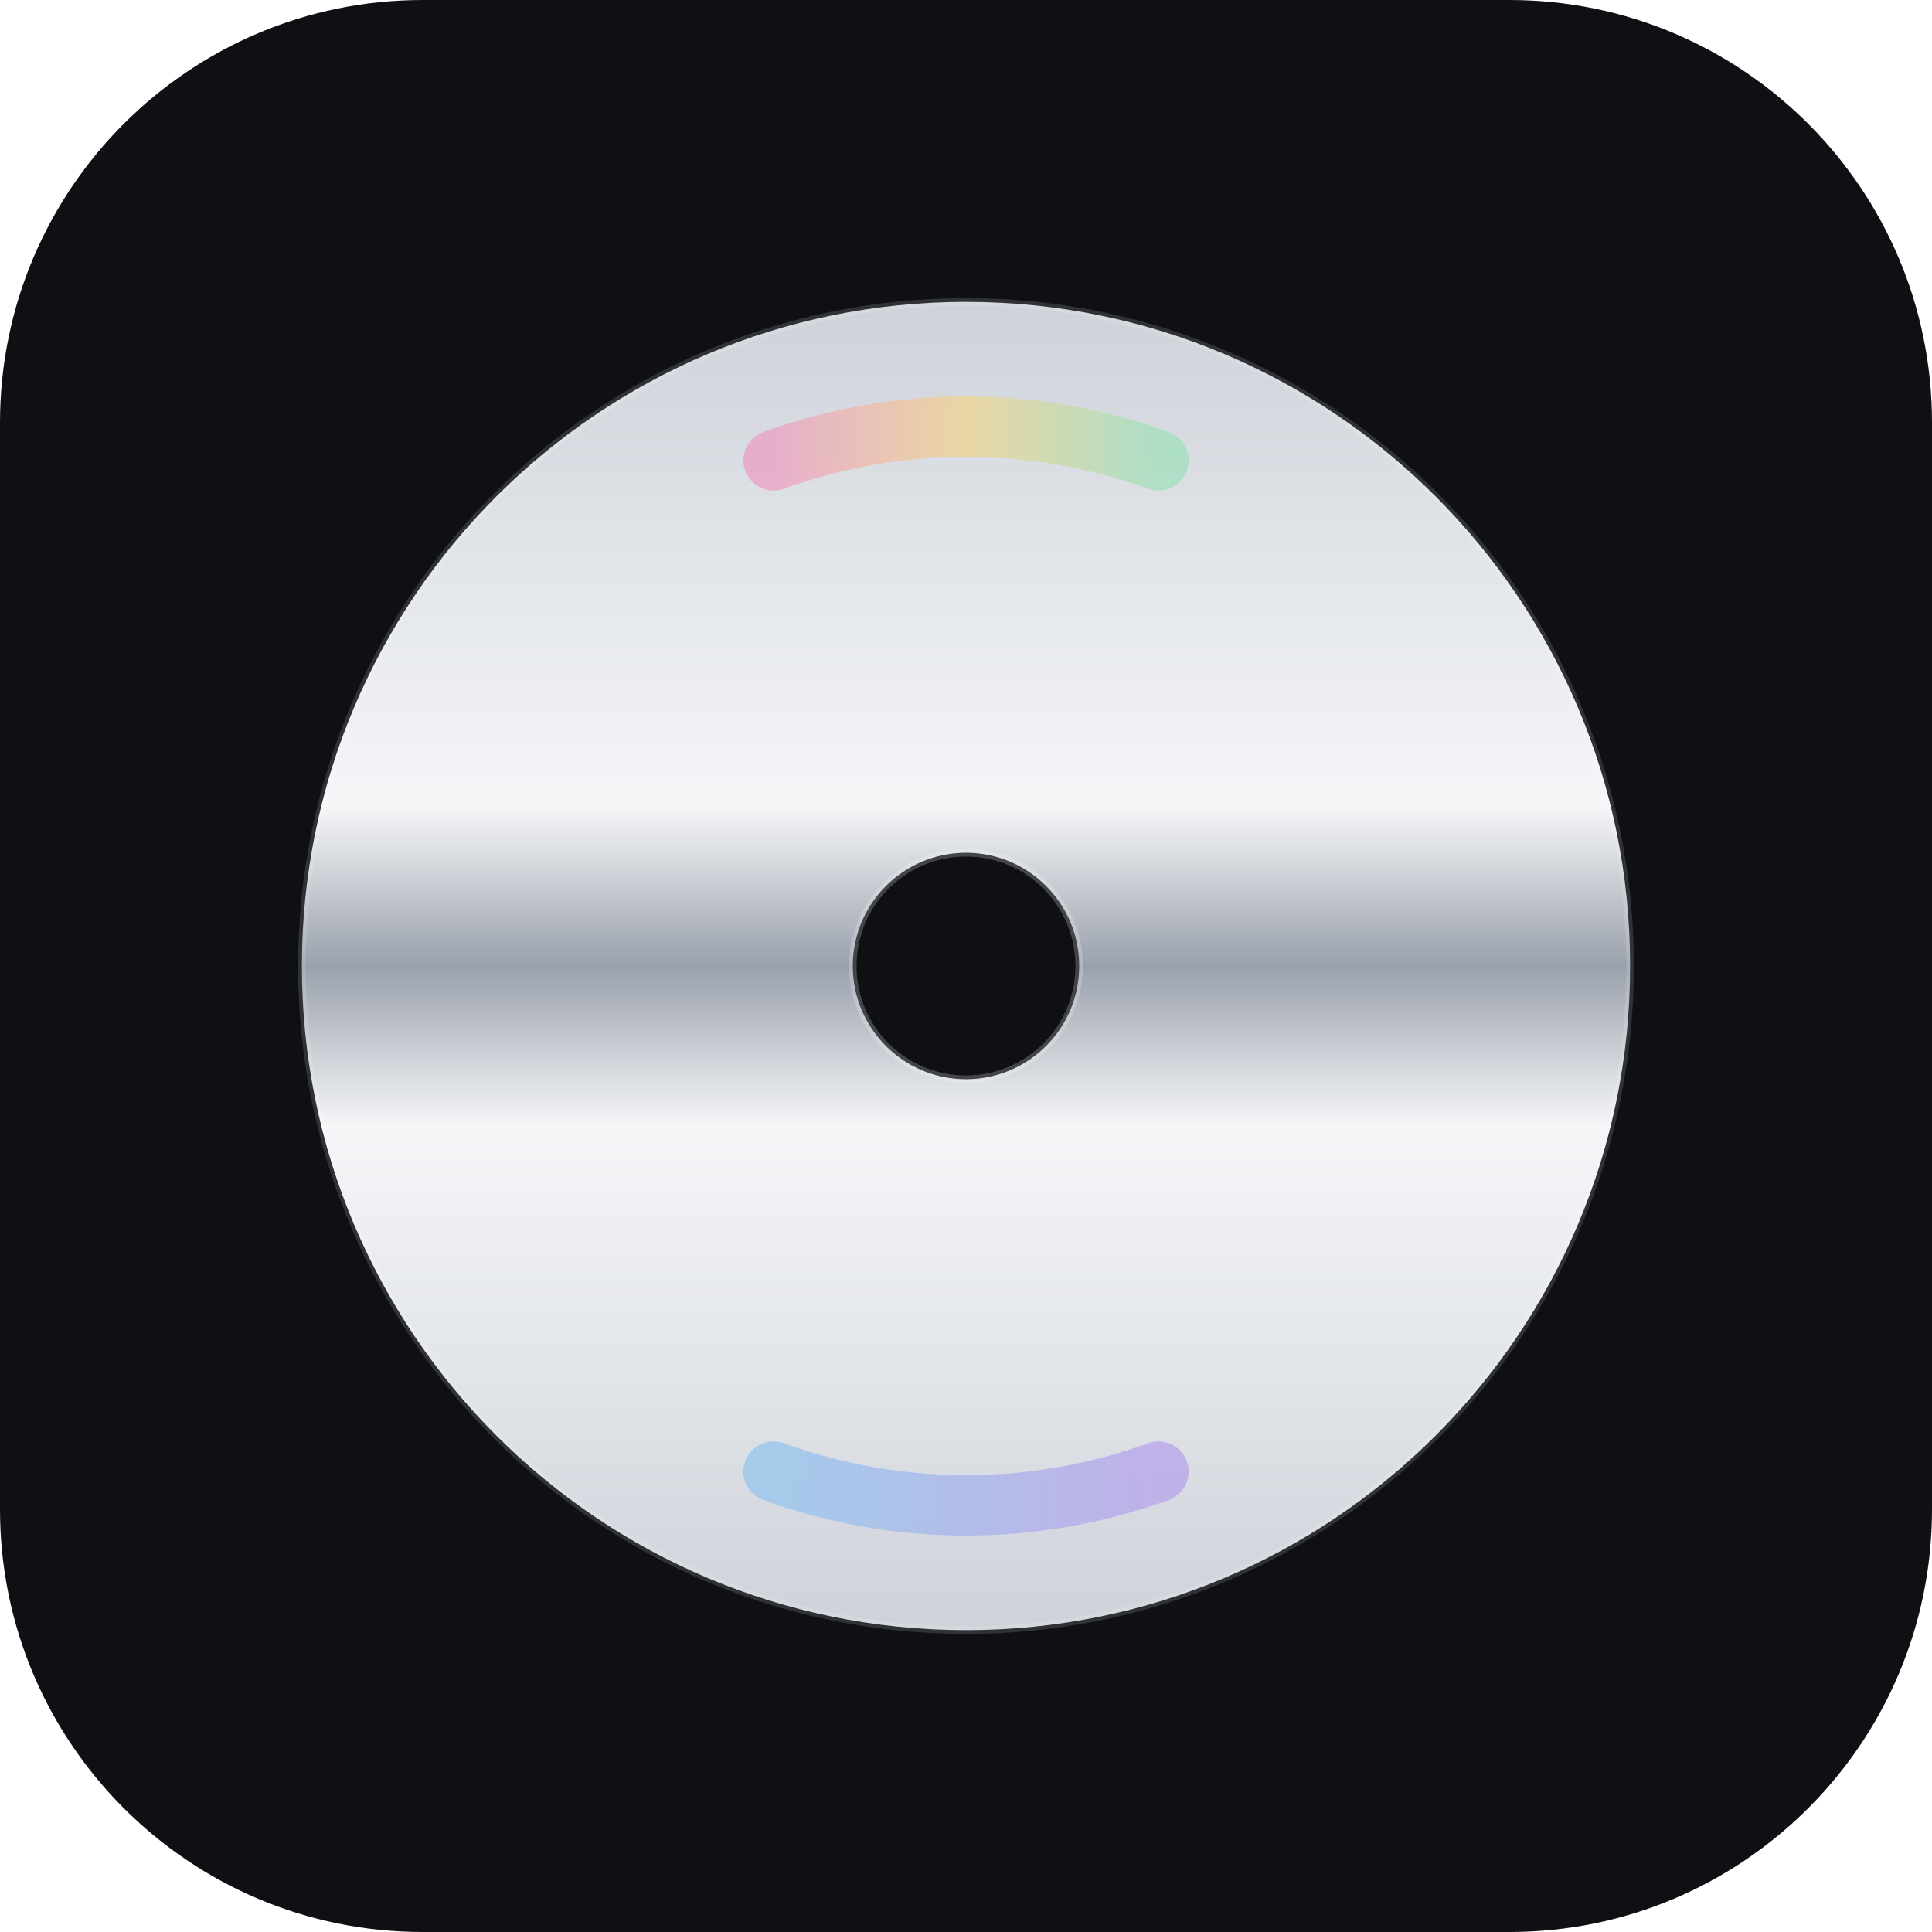
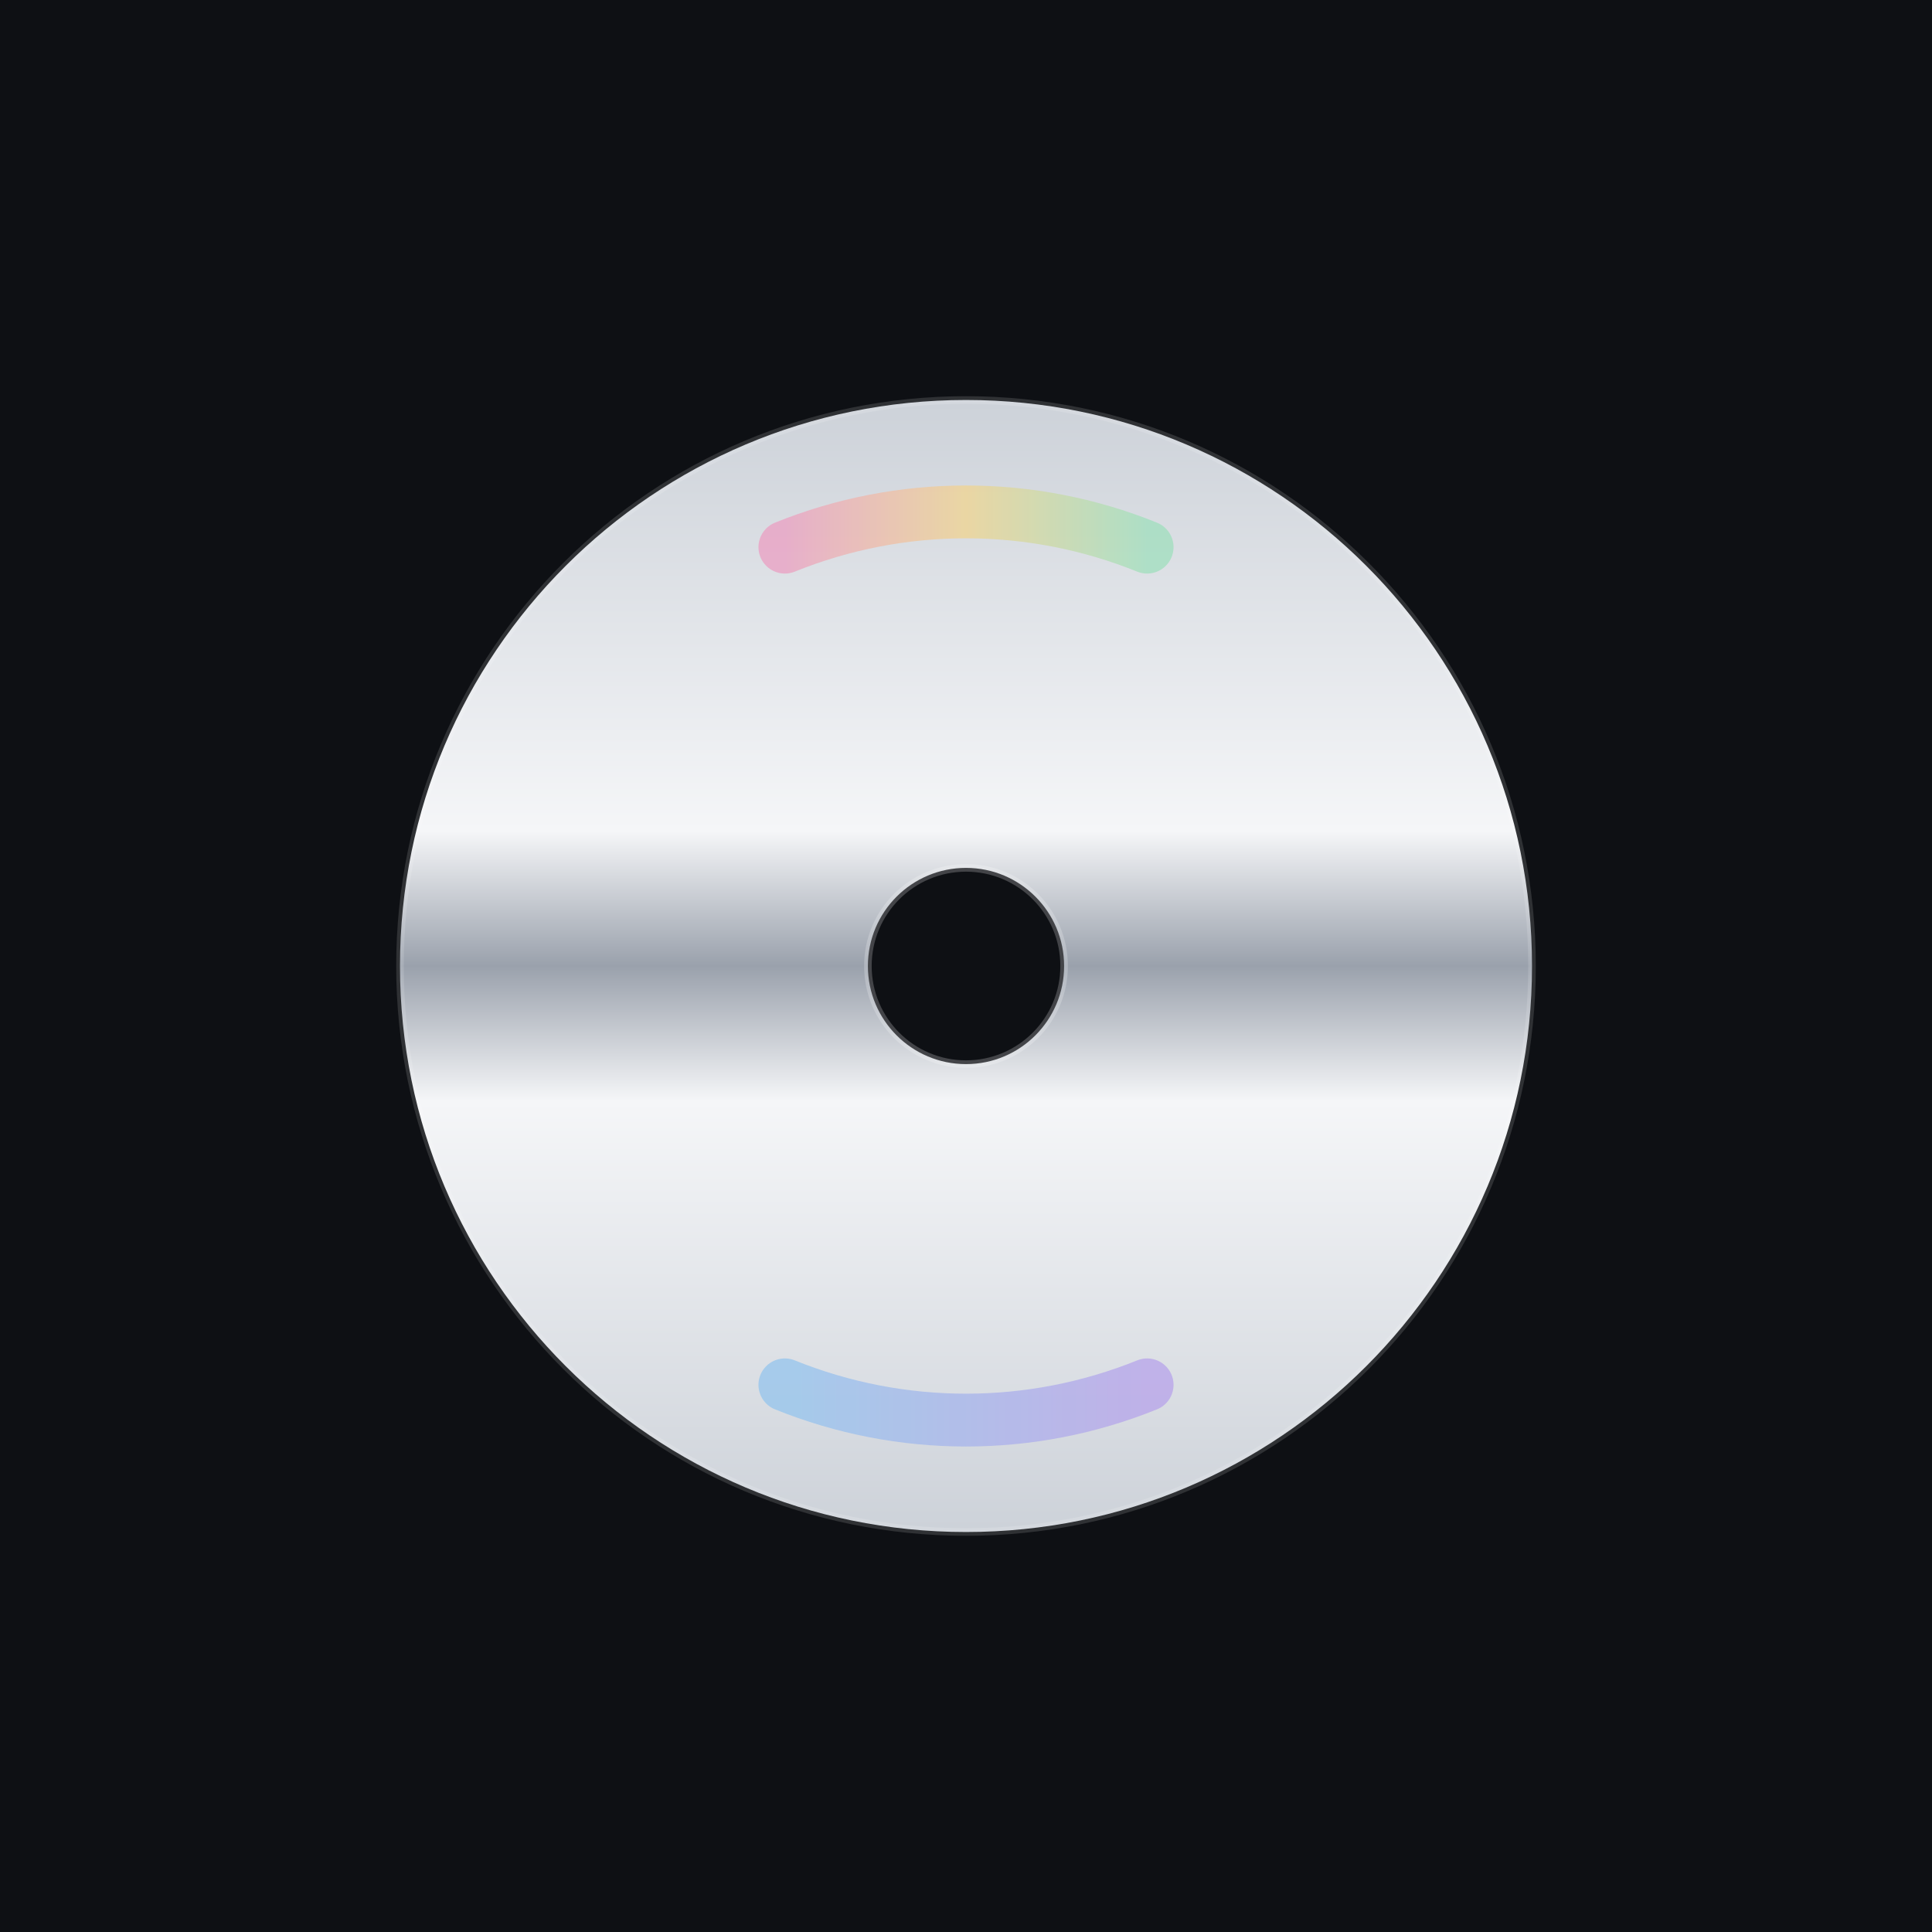
<svg xmlns="http://www.w3.org/2000/svg" viewBox="0 0 512 512">
-   <rect width="512" height="512" rx="112" fill="#0e1014" />
-   <circle cx="256" cy="256" r="176" fill="url(#chrome)" />
-   <path d="M 205 122 A 150 150 0 0 1 307 122" fill="none" stroke="url(#spec1)" stroke-width="16" stroke-linecap="round" opacity="0.8" />
-   <path d="M 307 390 A 150 150 0 0 1 205 390" fill="none" stroke="url(#spec2)" stroke-width="16" stroke-linecap="round" opacity="0.8" />
-   <circle cx="256" cy="256" r="176" fill="none" stroke="rgba(255,255,255,0.14)" stroke-width="2" />
-   <circle cx="256" cy="256" r="30" fill="#0e1014" />
-   <circle cx="256" cy="256" r="30" fill="none" stroke="rgba(255,255,255,0.22)" stroke-width="2" />
+   <rect width="512" height="512" fill="#0e1014" />
+   <circle cx="256" cy="256" r="150" fill="url(#chrome)" />
+   <path d="M 208 145 A 128 128 0 0 1 304 145" fill="none" stroke="url(#spec1)" stroke-width="14" stroke-linecap="round" opacity="0.8" />
+   <path d="M 304 367 A 128 128 0 0 1 208 367" fill="none" stroke="url(#spec2)" stroke-width="14" stroke-linecap="round" opacity="0.8" />
+   <circle cx="256" cy="256" r="150" fill="none" stroke="rgba(255,255,255,0.14)" stroke-width="2" />
+   <circle cx="256" cy="256" r="26" fill="#0e1014" />
+   <circle cx="256" cy="256" r="26" fill="none" stroke="rgba(255,255,255,0.22)" stroke-width="2" />
  <defs>
    <linearGradient id="chrome" x1="0" y1="0" x2="0" y2="1">
      <stop offset="0" stop-color="#cdd2d9" />
      <stop offset="0.38" stop-color="#f5f6f8" />
      <stop offset="0.5" stop-color="#9aa1ac" />
      <stop offset="0.62" stop-color="#f5f6f8" />
      <stop offset="1" stop-color="#cdd2d9" />
    </linearGradient>
    <linearGradient id="spec1" x1="0" y1="0" x2="1" y2="0">
      <stop offset="0" stop-color="#eaa3c4" />
      <stop offset="0.5" stop-color="#efd594" />
      <stop offset="1" stop-color="#a3dfbf" />
    </linearGradient>
    <linearGradient id="spec2" x1="0" y1="0" x2="1" y2="0">
      <stop offset="0" stop-color="#98c6ec" />
      <stop offset="1" stop-color="#b9a6ea" />
    </linearGradient>
  </defs>
</svg>
